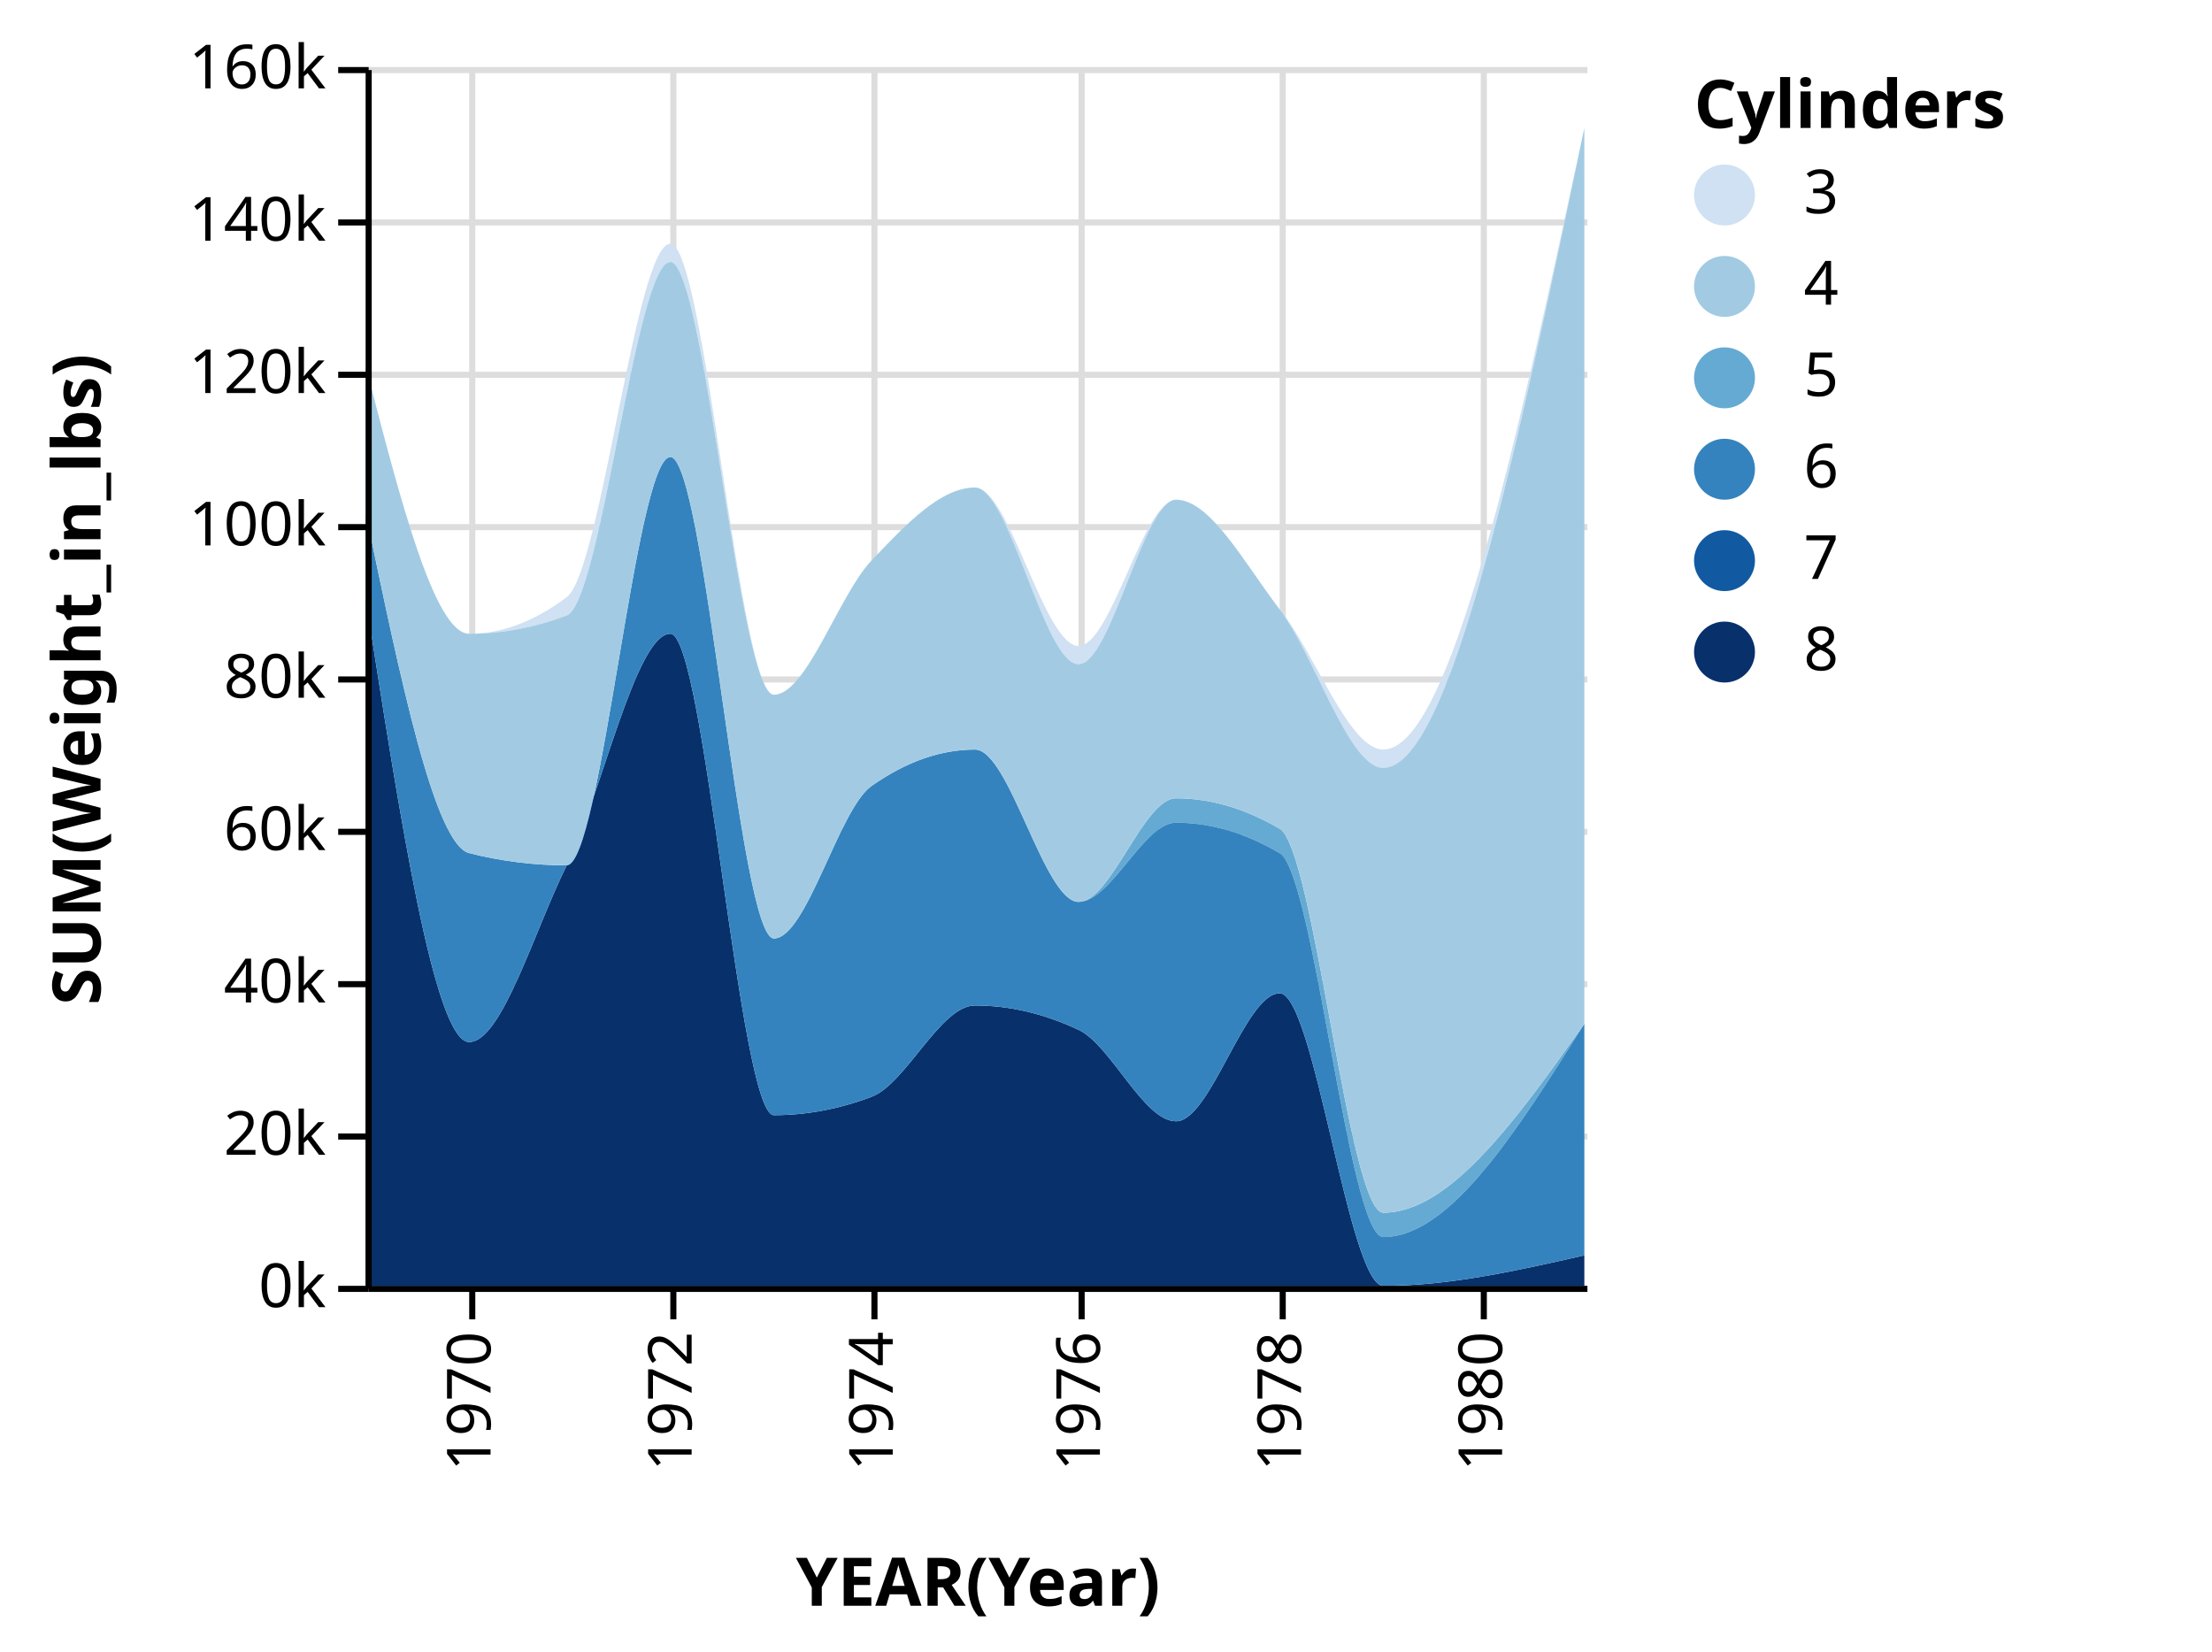
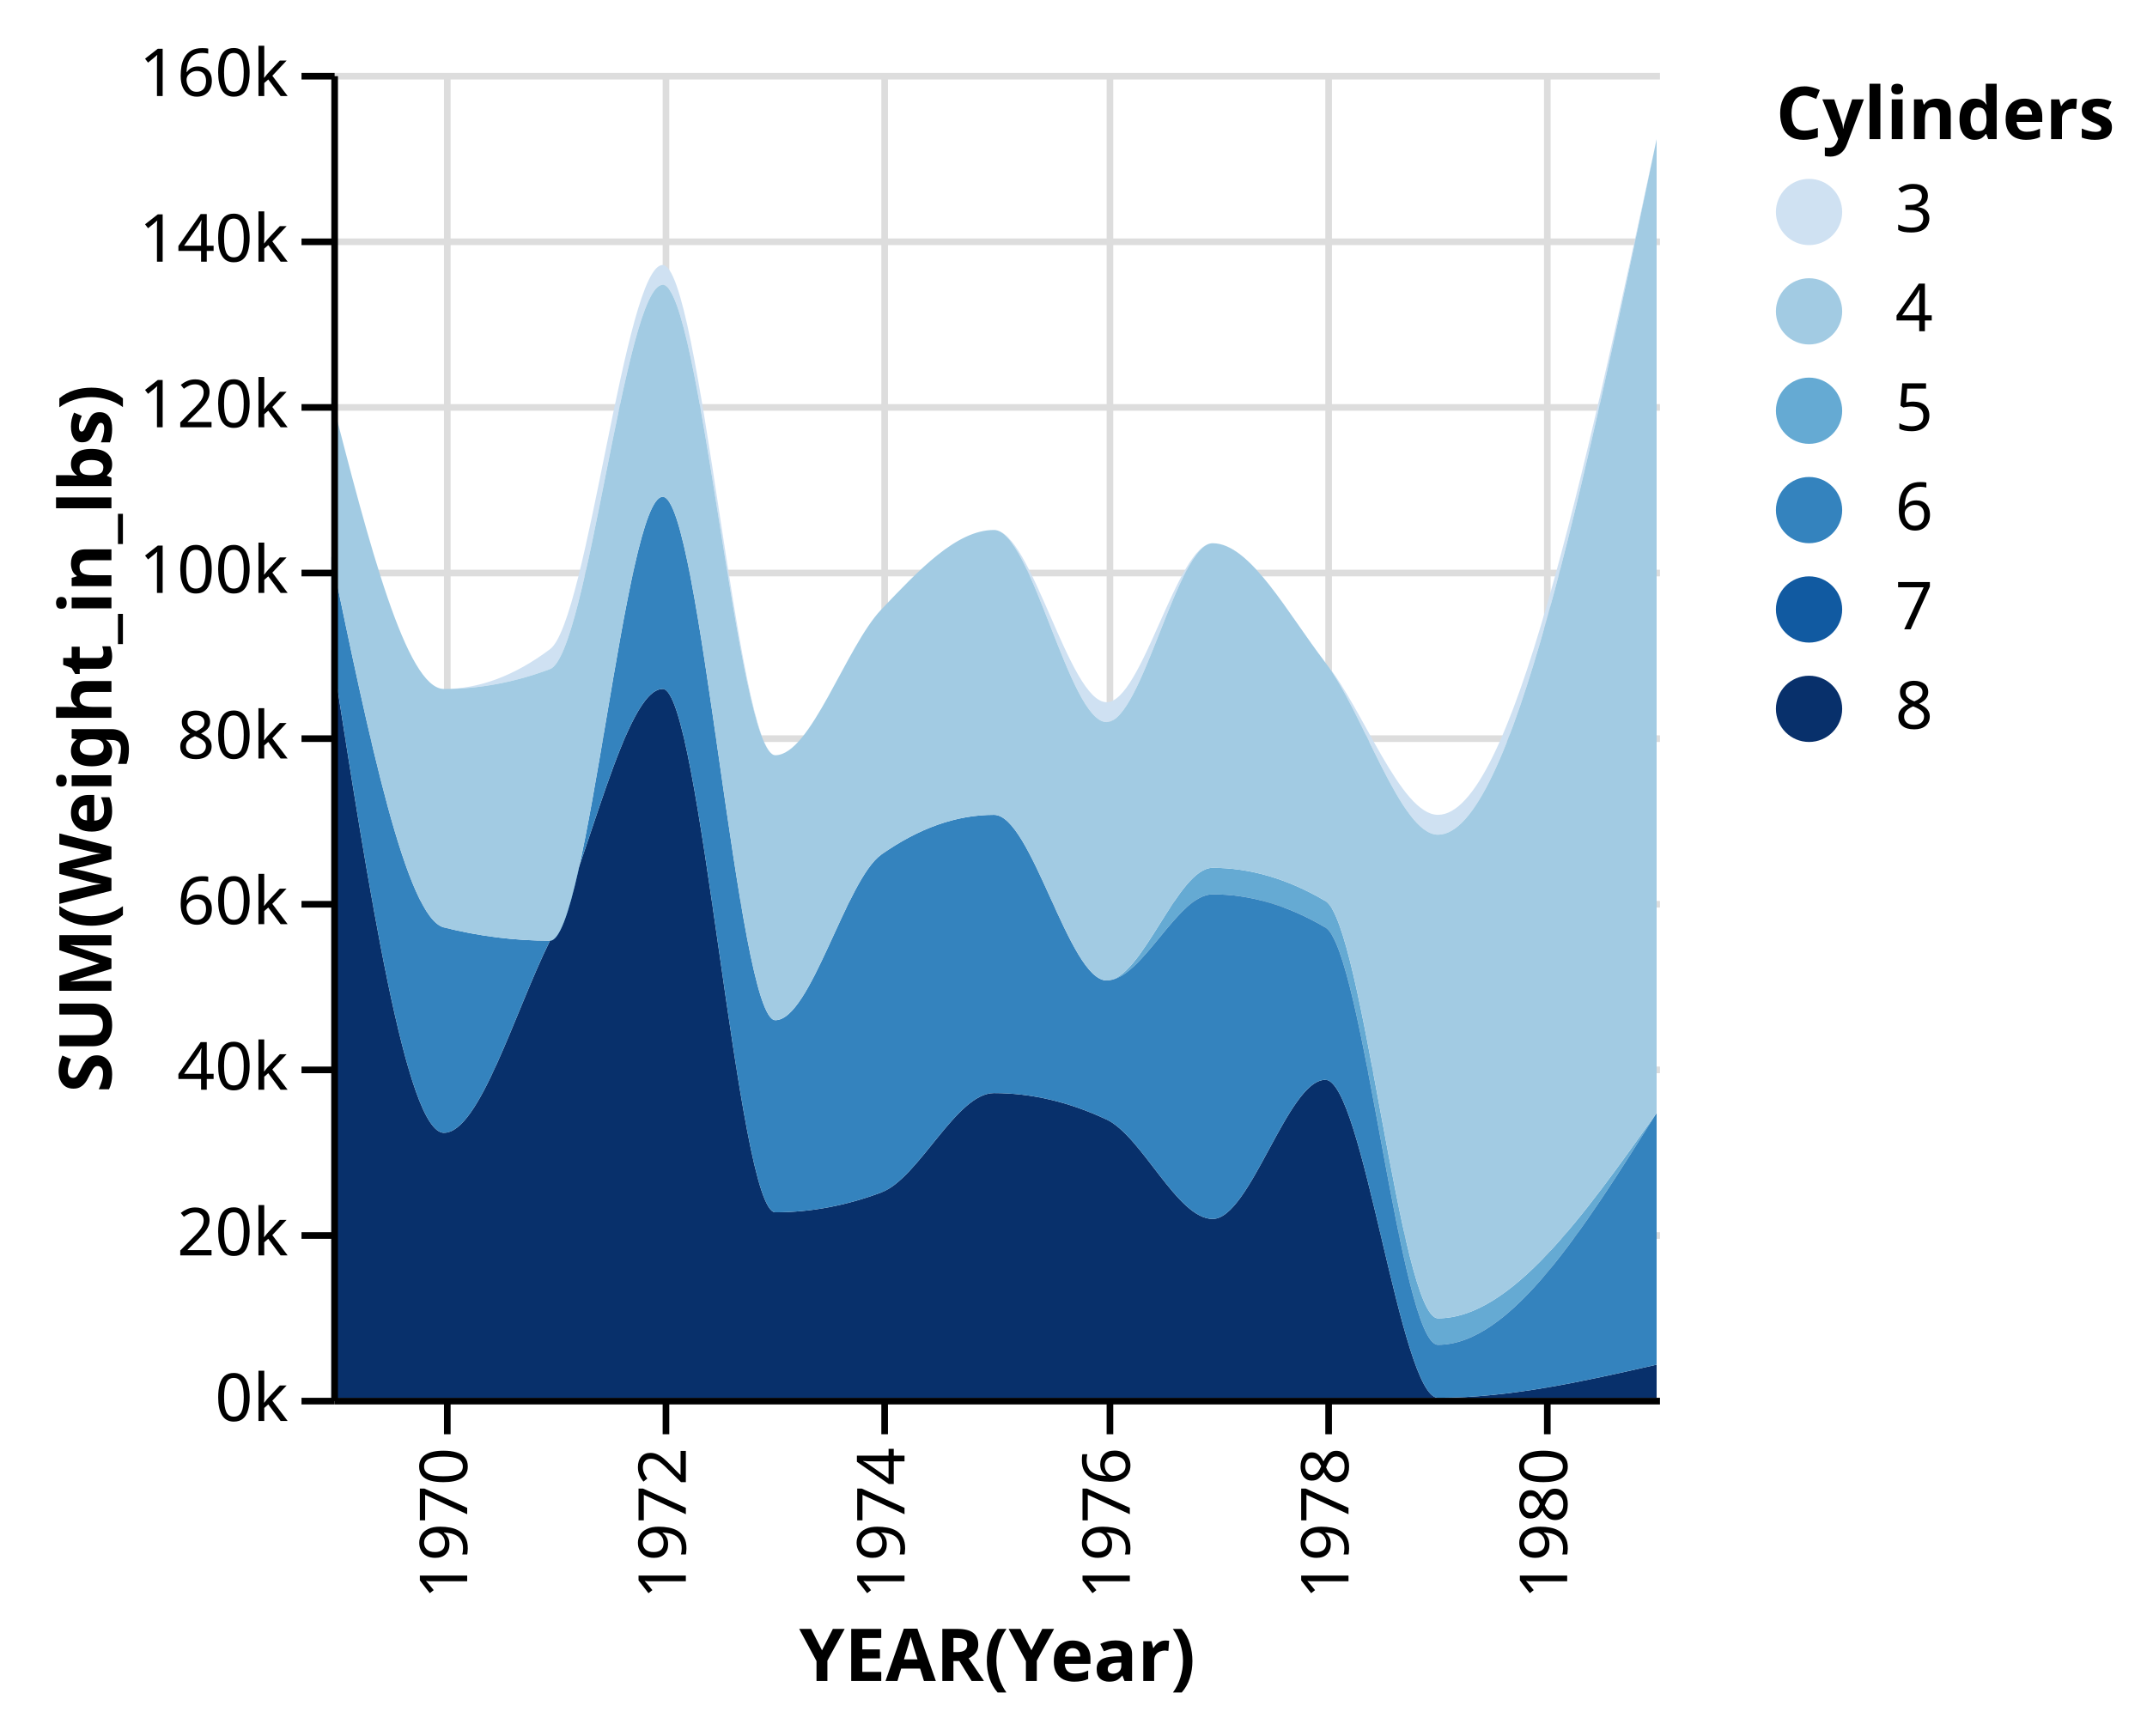
- <svg xmlns="http://www.w3.org/2000/svg" class="marks" width="363" height="271" viewBox="0 0 363 271" version="1.1">
-   <g transform="translate(60,11)">
+ <svg xmlns="http://www.w3.org/2000/svg" class="marks" width="324" height="262" viewBox="0 0 324 262" version="1.1">
+   <g transform="translate(50,11)">
    <g class="mark-group role-frame root">
      <g transform="translate(0,0)">
-         <path class="background" d="M0,0h200v200h-200Z" style="fill: none;" />
+         <path class="background" d="M0,0h200v200h-200Z" style="fill: transparent;" />
        <g>
          <g class="mark-group role-axis">
            <g transform="translate(0.5,200.5)">
              <path class="background" d="M0,0h0v0h0Z" style="pointer-events: none; fill: none;" />
              <g>
                <g class="mark-rule role-axis-grid" style="pointer-events: none;">
                  <line transform="translate(17,-200)" x2="0" y2="200" style="fill: none; stroke: #ddd; stroke-width: 1; stroke-dasharray: ; opacity: 1;" />
                  <line transform="translate(50,-200)" x2="0" y2="200" style="fill: none; stroke: #ddd; stroke-width: 1; stroke-dasharray: ; opacity: 1;" />
                  <line transform="translate(83,-200)" x2="0" y2="200" style="fill: none; stroke: #ddd; stroke-width: 1; stroke-dasharray: ; opacity: 1;" />
                  <line transform="translate(117,-200)" x2="0" y2="200" style="fill: none; stroke: #ddd; stroke-width: 1; stroke-dasharray: ; opacity: 1;" />
                  <line transform="translate(150,-200)" x2="0" y2="200" style="fill: none; stroke: #ddd; stroke-width: 1; stroke-dasharray: ; opacity: 1;" />
                  <line transform="translate(183,-200)" x2="0" y2="200" style="fill: none; stroke: #ddd; stroke-width: 1; stroke-dasharray: ; opacity: 1;" />
                </g>
              </g>
            </g>
          </g>
          <g class="mark-group role-axis">
            <g transform="translate(0.5,0.5)">
              <path class="background" d="M0,0h0v0h0Z" style="pointer-events: none; fill: none;" />
              <g>
                <g class="mark-rule role-axis-grid" style="pointer-events: none;">
                  <line transform="translate(0,200)" x2="200" y2="0" style="fill: none; stroke: #ddd; stroke-width: 1; stroke-dasharray: ; opacity: 1;" />
                  <line transform="translate(0,175)" x2="200" y2="0" style="fill: none; stroke: #ddd; stroke-width: 1; stroke-dasharray: ; opacity: 1;" />
                  <line transform="translate(0,150)" x2="200" y2="0" style="fill: none; stroke: #ddd; stroke-width: 1; stroke-dasharray: ; opacity: 1;" />
                  <line transform="translate(0,125)" x2="200" y2="0" style="fill: none; stroke: #ddd; stroke-width: 1; stroke-dasharray: ; opacity: 1;" />
                  <line transform="translate(0,100)" x2="200" y2="0" style="fill: none; stroke: #ddd; stroke-width: 1; stroke-dasharray: ; opacity: 1;" />
                  <line transform="translate(0,75)" x2="200" y2="0" style="fill: none; stroke: #ddd; stroke-width: 1; stroke-dasharray: ; opacity: 1;" />
                  <line transform="translate(0,50)" x2="200" y2="0" style="fill: none; stroke: #ddd; stroke-width: 1; stroke-dasharray: ; opacity: 1;" />
                  <line transform="translate(0,25)" x2="200" y2="0" style="fill: none; stroke: #ddd; stroke-width: 1; stroke-dasharray: ; opacity: 1;" />
                  <line transform="translate(0,0)" x2="200" y2="0" style="fill: none; stroke: #ddd; stroke-width: 1; stroke-dasharray: ; opacity: 1;" />
                </g>
              </g>
            </g>
          </g>
-           <g class="mark-group role-scope nested_main_group">
+           <g class="mark-group role-scope pathgroup">
            <g transform="translate(0,0)">
-               <path class="background" d="M0,0h200v200h-200Z" style="fill: transparent;" />
+               <path class="background" d="M0,0h200v200h-200Z" style="fill: none;" />
              <g>
-                 <g class="mark-group role-scope pathgroup">
-                   <g transform="translate(0,0)">
-                     <path class="background" d="M0,0h200v200h-200Z" style="fill: none;" />
-                     <g>
-                       <g class="mark-area role-mark marks">
-                         <path d="M200,157C189,172.5,178,188,167,188C161.333,188,155.667,128.333,150,125C144.333,121.667,138.667,120,133,120C127.667,120,122.333,137,117,137C111.333,137,105.667,112,100,112C94.333,112,88.667,114,83,118C77.667,121.765,72.333,143,67,143C61.333,143,55.667,64,50,64C44.333,64,38.667,131,33,131C27.667,131,22.333,130.333,17,129C11.333,127.583,5.667,100.292,0,73L0,73C5.667,100.292,11.333,127.583,17,129C22.333,130.333,27.667,131,33,131C38.667,131,44.333,64,50,64C55.667,64,61.333,143,67,143C72.333,143,77.667,121.765,83,118C88.667,114,94.333,112,100,112C105.667,112,111.333,137,117,137C122.333,137,127.667,124,133,124C138.667,124,144.333,125.667,150,129C155.667,132.333,161.333,192,167,192C178,192,189,174.5,200,157Z" style="fill: rgb(101, 170, 211);" />
-                       </g>
-                     </g>
-                   </g>
-                   <g transform="translate(0,0)">
-                     <path class="background" d="M0,0h200v200h-200Z" style="fill: none;" />
-                     <g>
-                       <g class="mark-area role-mark marks">
-                         <path d="M200,10C189,61,178,112,167,112C161.333,112,155.667,95.833,150,89C144.333,82.167,138.667,71,133,71C127.667,71,122.333,95,117,95C111.333,95,105.667,69,100,69C94.333,69,88.667,75.047,83,81C77.667,86.603,72.333,103,67,103C61.333,103,55.667,29,50,29C44.333,29,38.667,82.75,33,87C27.667,91,22.333,93,17,93C11.333,93,5.667,71,0,49L0,49C5.667,71,11.333,93,17,93C22.333,93,27.667,92,33,90C38.667,87.875,44.333,32,50,32C55.667,32,61.333,103,67,103C72.333,103,77.667,86.603,83,81C88.667,75.047,94.333,69,100,69C105.667,69,111.333,98,117,98C122.333,98,127.667,71,133,71C138.667,71,144.333,81.667,150,89C155.667,96.333,161.333,115,167,115C178,115,189,62.5,200,10Z" style="fill: rgb(207, 225, 242);" />
-                       </g>
-                     </g>
-                   </g>
-                   <g transform="translate(0,0)">
-                     <path class="background" d="M0,0h200v200h-200Z" style="fill: none;" />
-                     <g>
-                       <g class="mark-area role-mark marks">
-                         <path d="M200,195C189,197.5,178,200,167,200C161.333,200,155.667,152,150,152C144.333,152,138.667,173,133,173C127.667,173,122.333,160.51,117,158C111.333,155.333,105.667,154,100,154C94.333,154,88.667,166.875,83,169C77.667,171,72.333,172,67,172C61.333,172,55.667,93,50,93C44.333,93,38.667,119.568,33,131C27.667,141.76,22.333,160,17,160C11.333,160,5.667,123.5,0,87L0,200C5.667,200,11.333,200,17,200C22.333,200,27.667,200,33,200C38.667,200,44.333,200,50,200C55.667,200,61.333,200,67,200C72.333,200,77.667,200,83,200C88.667,200,94.333,200,100,200C105.667,200,111.333,200,117,200C122.333,200,127.667,200,133,200C138.667,200,144.333,200,150,200C155.667,200,161.333,200,167,200C178,200,189,200,200,200Z" style="fill: rgb(8, 48, 107);" />
-                       </g>
-                     </g>
-                   </g>
-                   <g transform="translate(0,0)">
-                     <path class="background" d="M0,0h200v200h-200Z" style="fill: none;" />
-                     <g>
-                       <g class="mark-area role-mark marks">
-                         <path d="M200,157C189,174.5,178,192,167,192C161.333,192,155.667,132.333,150,129C144.333,125.667,138.667,124,133,124C127.667,124,122.333,137,117,137C111.333,137,105.667,112,100,112C94.333,112,88.667,114,83,118C77.667,121.765,72.333,143,67,143C61.333,143,55.667,64,50,64C44.333,64,38.667,131,33,131C27.667,131,22.333,130.333,17,129C11.333,127.583,5.667,100.292,0,73L0,87C5.667,123.5,11.333,160,17,160C22.333,160,27.667,141.76,33,131C38.667,119.568,44.333,93,50,93C55.667,93,61.333,172,67,172C72.333,172,77.667,171,83,169C88.667,166.875,94.333,154,100,154C105.667,154,111.333,155.333,117,158C122.333,160.51,127.667,173,133,173C138.667,173,144.333,152,150,152C155.667,152,161.333,200,167,200C178,200,189,197.5,200,195Z" style="fill: rgb(52, 131, 190);" />
-                       </g>
-                     </g>
-                   </g>
-                   <g transform="translate(0,0)">
-                     <path class="background" d="M0,0h200v200h-200Z" style="fill: none;" />
-                     <g>
-                       <g class="mark-area role-mark marks">
-                         <path d="M200,10C189,62.5,178,115,167,115C161.333,115,155.667,96.333,150,89C144.333,81.667,138.667,71,133,71C127.667,71,122.333,98,117,98C111.333,98,105.667,69,100,69C94.333,69,88.667,75.047,83,81C77.667,86.603,72.333,103,67,103C61.333,103,55.667,32,50,32C44.333,32,38.667,87.875,33,90C27.667,92,22.333,93,17,93C11.333,93,5.667,71,0,49L0,73C5.667,100.292,11.333,127.583,17,129C22.333,130.333,27.667,131,33,131C38.667,131,44.333,64,50,64C55.667,64,61.333,143,67,143C72.333,143,77.667,121.765,83,118C88.667,114,94.333,112,100,112C105.667,112,111.333,137,117,137C122.333,137,127.667,120,133,120C138.667,120,144.333,121.667,150,125C155.667,128.333,161.333,188,167,188C178,188,189,172.5,200,157Z" style="fill: rgb(162, 203, 227);" />
-                       </g>
-                     </g>
-                   </g>
+                 <g class="mark-area role-mark marks">
+                   <path d="M200,157C189,172.5,178,188,167,188C161.333,188,155.667,128.333,150,125C144.333,121.667,138.667,120,133,120C127.667,120,122.333,137,117,137C111.333,137,105.667,112,100,112C94.333,112,88.667,114,83,118C77.667,121.765,72.333,143,67,143C61.333,143,55.667,64,50,64C44.333,64,38.667,131,33,131C27.667,131,22.333,130.333,17,129C11.333,127.583,5.667,100.292,0,73L0,73C5.667,100.292,11.333,127.583,17,129C22.333,130.333,27.667,131,33,131C38.667,131,44.333,64,50,64C55.667,64,61.333,143,67,143C72.333,143,77.667,121.765,83,118C88.667,114,94.333,112,100,112C105.667,112,111.333,137,117,137C122.333,137,127.667,124,133,124C138.667,124,144.333,125.667,150,129C155.667,132.333,161.333,192,167,192C178,192,189,174.5,200,157Z" style="fill: rgb(101, 170, 211);" />
+                 </g>
+               </g>
+             </g>
+             <g transform="translate(0,0)">
+               <path class="background" d="M0,0h200v200h-200Z" style="fill: none;" />
+               <g>
+                 <g class="mark-area role-mark marks">
+                   <path d="M200,10C189,61,178,112,167,112C161.333,112,155.667,95.833,150,89C144.333,82.167,138.667,71,133,71C127.667,71,122.333,95,117,95C111.333,95,105.667,69,100,69C94.333,69,88.667,75.047,83,81C77.667,86.603,72.333,103,67,103C61.333,103,55.667,29,50,29C44.333,29,38.667,82.75,33,87C27.667,91,22.333,93,17,93C11.333,93,5.667,71,0,49L0,49C5.667,71,11.333,93,17,93C22.333,93,27.667,92,33,90C38.667,87.875,44.333,32,50,32C55.667,32,61.333,103,67,103C72.333,103,77.667,86.603,83,81C88.667,75.047,94.333,69,100,69C105.667,69,111.333,98,117,98C122.333,98,127.667,71,133,71C138.667,71,144.333,81.667,150,89C155.667,96.333,161.333,115,167,115C178,115,189,62.5,200,10Z" style="fill: rgb(207, 225, 242);" />
+                 </g>
+               </g>
+             </g>
+             <g transform="translate(0,0)">
+               <path class="background" d="M0,0h200v200h-200Z" style="fill: none;" />
+               <g>
+                 <g class="mark-area role-mark marks">
+                   <path d="M200,195C189,197.5,178,200,167,200C161.333,200,155.667,152,150,152C144.333,152,138.667,173,133,173C127.667,173,122.333,160.51,117,158C111.333,155.333,105.667,154,100,154C94.333,154,88.667,166.875,83,169C77.667,171,72.333,172,67,172C61.333,172,55.667,93,50,93C44.333,93,38.667,119.568,33,131C27.667,141.76,22.333,160,17,160C11.333,160,5.667,123.5,0,87L0,200C5.667,200,11.333,200,17,200C22.333,200,27.667,200,33,200C38.667,200,44.333,200,50,200C55.667,200,61.333,200,67,200C72.333,200,77.667,200,83,200C88.667,200,94.333,200,100,200C105.667,200,111.333,200,117,200C122.333,200,127.667,200,133,200C138.667,200,144.333,200,150,200C155.667,200,161.333,200,167,200C178,200,189,200,200,200Z" style="fill: rgb(8, 48, 107);" />
+                 </g>
+               </g>
+             </g>
+             <g transform="translate(0,0)">
+               <path class="background" d="M0,0h200v200h-200Z" style="fill: none;" />
+               <g>
+                 <g class="mark-area role-mark marks">
+                   <path d="M200,157C189,174.5,178,192,167,192C161.333,192,155.667,132.333,150,129C144.333,125.667,138.667,124,133,124C127.667,124,122.333,137,117,137C111.333,137,105.667,112,100,112C94.333,112,88.667,114,83,118C77.667,121.765,72.333,143,67,143C61.333,143,55.667,64,50,64C44.333,64,38.667,131,33,131C27.667,131,22.333,130.333,17,129C11.333,127.583,5.667,100.292,0,73L0,87C5.667,123.5,11.333,160,17,160C22.333,160,27.667,141.76,33,131C38.667,119.568,44.333,93,50,93C55.667,93,61.333,172,67,172C72.333,172,77.667,171,83,169C88.667,166.875,94.333,154,100,154C105.667,154,111.333,155.333,117,158C122.333,160.51,127.667,173,133,173C138.667,173,144.333,152,150,152C155.667,152,161.333,200,167,200C178,200,189,197.5,200,195Z" style="fill: rgb(52, 131, 190);" />
+                 </g>
+               </g>
+             </g>
+             <g transform="translate(0,0)">
+               <path class="background" d="M0,0h200v200h-200Z" style="fill: none;" />
+               <g>
+                 <g class="mark-area role-mark marks">
+                   <path d="M200,10C189,62.5,178,115,167,115C161.333,115,155.667,96.333,150,89C144.333,81.667,138.667,71,133,71C127.667,71,122.333,98,117,98C111.333,98,105.667,69,100,69C94.333,69,88.667,75.047,83,81C77.667,86.603,72.333,103,67,103C61.333,103,55.667,32,50,32C44.333,32,38.667,87.875,33,90C27.667,92,22.333,93,17,93C11.333,93,5.667,71,0,49L0,73C5.667,100.292,11.333,127.583,17,129C22.333,130.333,27.667,131,33,131C38.667,131,44.333,64,50,64C55.667,64,61.333,143,67,143C72.333,143,77.667,121.765,83,118C88.667,114,94.333,112,100,112C105.667,112,111.333,137,117,137C122.333,137,127.667,120,133,120C138.667,120,144.333,121.667,150,125C155.667,128.333,161.333,188,167,188C178,188,189,172.5,200,157Z" style="fill: rgb(162, 203, 227);" />
                </g>
              </g>
            </g>
          </g>
          <g class="mark-group role-legend">
            <g transform="translate(218,0)">
-               <path class="background" d="M0,0h80v101h-80Z" style="pointer-events: none; fill: none;" />
+               <path class="background" d="M0,0h51v101h-51Z" style="pointer-events: none; fill: none;" />
              <g>
                <g class="mark-group role-legend-entry">
                  <g transform="translate(0,16)">
                    <path class="background" d="M0,0h0v0h0Z" style="pointer-events: none; fill: none;" />
                    <g>
                      <g class="mark-symbol role-legend-symbol" style="pointer-events: none;">
                        <path transform="translate(5,5)" d="M5,0A5,5,0,1,1,-5,0A5,5,0,1,1,5,0" style="fill: rgb(207, 225, 242); stroke-width: 1.5; opacity: 1;" />
                        <path transform="translate(5,20)" d="M5,0A5,5,0,1,1,-5,0A5,5,0,1,1,5,0" style="fill: rgb(162, 203, 227); stroke-width: 1.5; opacity: 1;" />
                        <path transform="translate(5,35)" d="M5,0A5,5,0,1,1,-5,0A5,5,0,1,1,5,0" style="fill: rgb(101, 170, 211); stroke-width: 1.5; opacity: 1;" />
                        <path transform="translate(5,50)" d="M5,0A5,5,0,1,1,-5,0A5,5,0,1,1,5,0" style="fill: rgb(52, 131, 190); stroke-width: 1.5; opacity: 1;" />
                        <path transform="translate(5,65)" d="M5,0A5,5,0,1,1,-5,0A5,5,0,1,1,5,0" style="fill: rgb(17, 90, 161); stroke-width: 1.5; opacity: 1;" />
                        <path transform="translate(5,80)" d="M5,0A5,5,0,1,1,-5,0A5,5,0,1,1,5,0" style="fill: rgb(8, 48, 107); stroke-width: 1.5; opacity: 1;" />
                      </g>
                      <g class="mark-text role-legend-label" style="pointer-events: none;">
                        <text text-anchor="start" transform="translate(18,8)" style="font: 10px sans-serif; fill: #000; opacity: 1;">3</text>
                        <text text-anchor="start" transform="translate(18,23)" style="font: 10px sans-serif; fill: #000; opacity: 1;">4</text>
                        <text text-anchor="start" transform="translate(18,38)" style="font: 10px sans-serif; fill: #000; opacity: 1;">5</text>
                        <text text-anchor="start" transform="translate(18,53)" style="font: 10px sans-serif; fill: #000; opacity: 1;">6</text>
                        <text text-anchor="start" transform="translate(18,68)" style="font: 10px sans-serif; fill: #000; opacity: 1;">7</text>
                        <text text-anchor="start" transform="translate(18,83)" style="font: 10px sans-serif; fill: #000; opacity: 1;">8</text>
                      </g>
                    </g>
                  </g>
                </g>
                <g class="mark-text role-legend-title" style="pointer-events: none;">
                  <text text-anchor="start" transform="translate(0,10)" style="font: bold 11px sans-serif; fill: #000; opacity: 1;">Cylinders</text>
                </g>
              </g>
            </g>
          </g>
          <g class="mark-group role-axis">
            <g transform="translate(0.5,200.5)">
              <path class="background" d="M0,0h0v0h0Z" style="pointer-events: none; fill: none;" />
              <g>
                <g class="mark-rule role-axis-tick" style="pointer-events: none;">
                  <line transform="translate(17,0)" x2="0" y2="5" style="fill: none; stroke: #000; stroke-width: 1; opacity: 1;" />
                  <line transform="translate(50,0)" x2="0" y2="5" style="fill: none; stroke: #000; stroke-width: 1; opacity: 1;" />
                  <line transform="translate(83,0)" x2="0" y2="5" style="fill: none; stroke: #000; stroke-width: 1; opacity: 1;" />
                  <line transform="translate(117,0)" x2="0" y2="5" style="fill: none; stroke: #000; stroke-width: 1; opacity: 1;" />
                  <line transform="translate(150,0)" x2="0" y2="5" style="fill: none; stroke: #000; stroke-width: 1; opacity: 1;" />
                  <line transform="translate(183,0)" x2="0" y2="5" style="fill: none; stroke: #000; stroke-width: 1; opacity: 1;" />
                </g>
                <g class="mark-text role-axis-label" style="pointer-events: none;">
                  <text text-anchor="end" transform="translate(17,7) rotate(270) translate(0,3)" style="font: 10px sans-serif; fill: #000; opacity: 1;">1970</text>
                  <text text-anchor="end" transform="translate(50,7) rotate(270) translate(0,3)" style="font: 10px sans-serif; fill: #000; opacity: 1;">1972</text>
                  <text text-anchor="end" transform="translate(83,7) rotate(270) translate(0,3)" style="font: 10px sans-serif; fill: #000; opacity: 1;">1974</text>
                  <text text-anchor="end" transform="translate(117,7) rotate(270) translate(0,3)" style="font: 10px sans-serif; fill: #000; opacity: 1;">1976</text>
                  <text text-anchor="end" transform="translate(150,7) rotate(270) translate(0,3)" style="font: 10px sans-serif; fill: #000; opacity: 1;">1978</text>
                  <text text-anchor="end" transform="translate(183,7) rotate(270) translate(0,3)" style="font: 10px sans-serif; fill: #000; opacity: 1;">1980</text>
                </g>
                <g class="mark-rule role-axis-domain" style="pointer-events: none;">
                  <line transform="translate(0,0)" x2="200" y2="0" style="fill: none; stroke: #000; stroke-width: 1; opacity: 1;" />
                </g>
                <g class="mark-text role-axis-title" style="pointer-events: none;">
-                   <text text-anchor="middle" transform="translate(100,52)" style="font: bold 11px sans-serif; fill: #000; opacity: 1;">YEAR(Year)</text>
+                   <text text-anchor="middle" transform="translate(100,42.24609)" style="font: bold 11px sans-serif; fill: #000; opacity: 1;">YEAR(Year)</text>
                </g>
              </g>
            </g>
          </g>
          <g class="mark-group role-axis">
            <g transform="translate(0.5,0.5)">
              <path class="background" d="M0,0h0v0h0Z" style="pointer-events: none; fill: none;" />
              <g>
                <g class="mark-rule role-axis-tick" style="pointer-events: none;">
                  <line transform="translate(0,200)" x2="-5" y2="0" style="fill: none; stroke: #000; stroke-width: 1; opacity: 1;" />
                  <line transform="translate(0,175)" x2="-5" y2="0" style="fill: none; stroke: #000; stroke-width: 1; opacity: 1;" />
                  <line transform="translate(0,150)" x2="-5" y2="0" style="fill: none; stroke: #000; stroke-width: 1; opacity: 1;" />
                  <line transform="translate(0,125)" x2="-5" y2="0" style="fill: none; stroke: #000; stroke-width: 1; opacity: 1;" />
                  <line transform="translate(0,100)" x2="-5" y2="0" style="fill: none; stroke: #000; stroke-width: 1; opacity: 1;" />
                  <line transform="translate(0,75)" x2="-5" y2="0" style="fill: none; stroke: #000; stroke-width: 1; opacity: 1;" />
                  <line transform="translate(0,50)" x2="-5" y2="0" style="fill: none; stroke: #000; stroke-width: 1; opacity: 1;" />
                  <line transform="translate(0,25)" x2="-5" y2="0" style="fill: none; stroke: #000; stroke-width: 1; opacity: 1;" />
                  <line transform="translate(0,0)" x2="-5" y2="0" style="fill: none; stroke: #000; stroke-width: 1; opacity: 1;" />
                </g>
                <g class="mark-text role-axis-label" style="pointer-events: none;">
                  <text text-anchor="end" transform="translate(-7,203)" style="font: 10px sans-serif; fill: #000; opacity: 1;">0k</text>
                  <text text-anchor="end" transform="translate(-7,178)" style="font: 10px sans-serif; fill: #000; opacity: 1;">20k</text>
                  <text text-anchor="end" transform="translate(-7,153)" style="font: 10px sans-serif; fill: #000; opacity: 1;">40k</text>
                  <text text-anchor="end" transform="translate(-7,128)" style="font: 10px sans-serif; fill: #000; opacity: 1;">60k</text>
                  <text text-anchor="end" transform="translate(-7,103)" style="font: 10px sans-serif; fill: #000; opacity: 1;">80k</text>
                  <text text-anchor="end" transform="translate(-7,78)" style="font: 10px sans-serif; fill: #000; opacity: 1;">100k</text>
                  <text text-anchor="end" transform="translate(-7,53)" style="font: 10px sans-serif; fill: #000; opacity: 1;">120k</text>
                  <text text-anchor="end" transform="translate(-7,28)" style="font: 10px sans-serif; fill: #000; opacity: 1;">140k</text>
                  <text text-anchor="end" transform="translate(-7,3)" style="font: 10px sans-serif; fill: #000; opacity: 1;">160k</text>
                </g>
                <g class="mark-rule role-axis-domain" style="pointer-events: none;">
                  <line transform="translate(0,200)" x2="0" y2="-200" style="fill: none; stroke: #000; stroke-width: 1; opacity: 1;" />
                </g>
                <g class="mark-text role-axis-title" style="pointer-events: none;">
-                   <text text-anchor="middle" transform="translate(-42,100) rotate(-90) translate(0,-2)" style="font: bold 11px sans-serif; fill: #000; opacity: 1;">SUM(Weight_in_lbs)</text>
+                   <text text-anchor="middle" transform="translate(-31.68457,100) rotate(-90) translate(0,-2)" style="font: bold 11px sans-serif; fill: #000; opacity: 1;">SUM(Weight_in_lbs)</text>
                </g>
              </g>
            </g>
          </g>
        </g>
      </g>
    </g>
  </g>
</svg>
